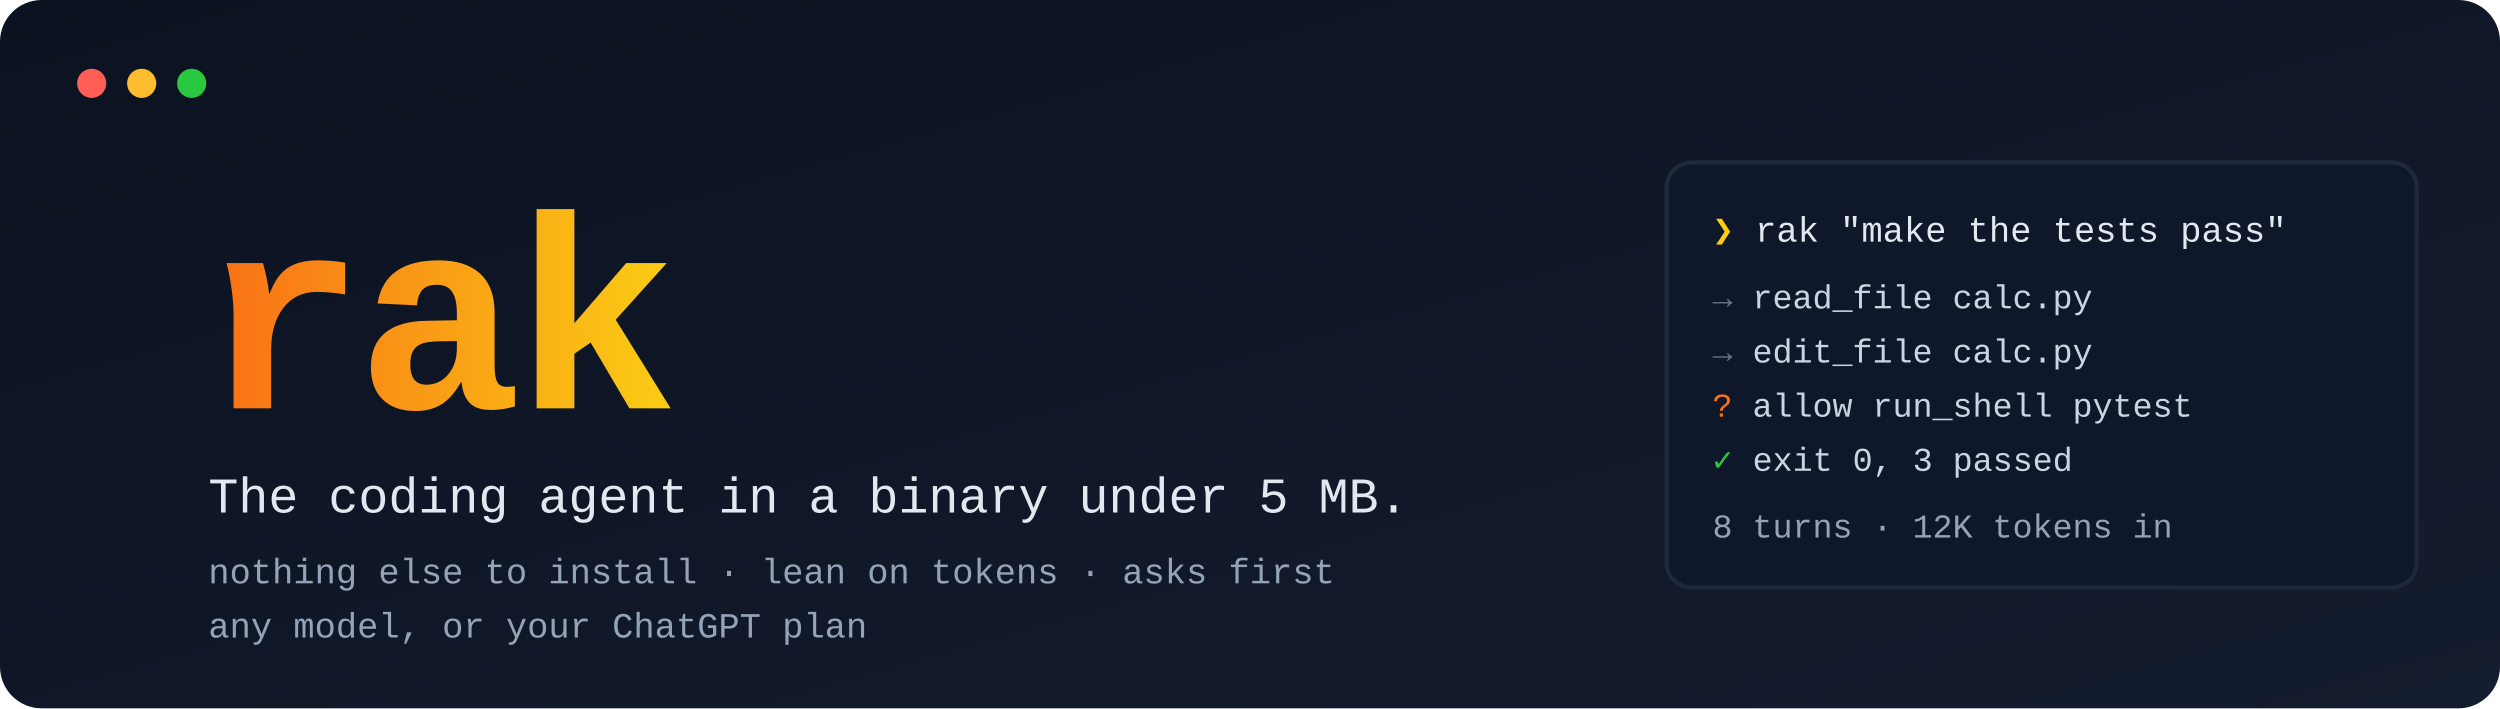
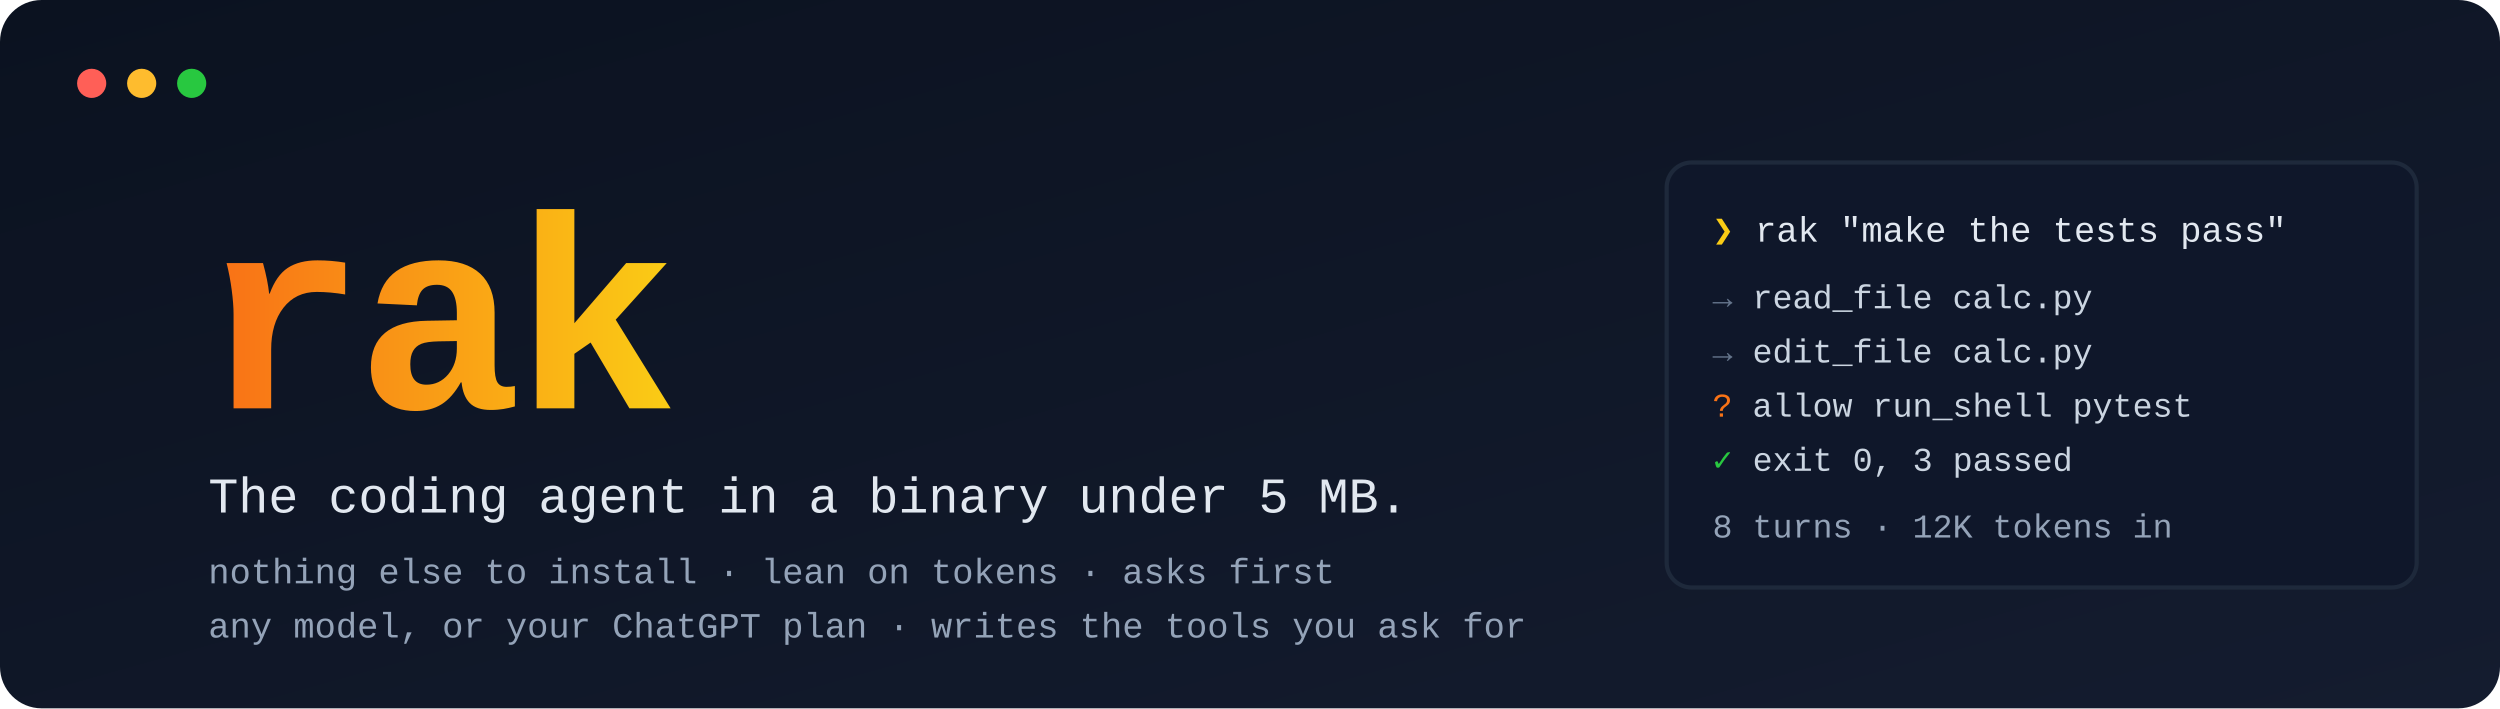
<svg xmlns="http://www.w3.org/2000/svg" width="1200" height="340" viewBox="0 0 1200 340" role="img" aria-label="rak: the coding agent in a binary under 5 MB">
  <defs>
    <linearGradient id="bg" x1="0" y1="0" x2="1" y2="1">
      <stop offset="0" stop-color="#0b1220" />
      <stop offset="1" stop-color="#141c2f" />
    </linearGradient>
    <linearGradient id="accent" x1="0" y1="0" x2="1" y2="0">
      <stop offset="0" stop-color="#f97316" />
      <stop offset="1" stop-color="#facc15" />
    </linearGradient>
  </defs>
  <rect width="1200" height="340" rx="20" fill="url(#bg)" />
  <circle cx="44" cy="40" r="7" fill="#ff5f57" />
  <circle cx="68" cy="40" r="7" fill="#febc2e" />
  <circle cx="92" cy="40" r="7" fill="#28c840" />
  <g font-family="ui-monospace, SFMono-Regular, Menlo, Consolas, 'Liberation Mono', monospace">
    <text x="96" y="196" font-size="132" font-weight="700" fill="url(#accent)" letter-spacing="-4">rak</text>
    <text x="100" y="246" font-size="24" fill="#e2e8f0">The coding agent in a binary under 5 MB.</text>
    <text x="100" y="280" font-size="17" fill="#94a3b8">nothing else to install · lean on tokens · asks first</text>
-     <text x="100" y="306" font-size="17" fill="#94a3b8">any model, or your ChatGPT plan</text>
+     <text x="100" y="306" font-size="17" fill="#94a3b8">any model, or your ChatGPT plan · writes the tools you ask for</text>
    <rect x="800" y="78" width="360" height="204" rx="12" fill="#0f172a" stroke="#1e293b" stroke-width="2" />
    <text x="822" y="116" font-size="17" fill="#facc15">❯ <tspan fill="#e2e8f0">rak "make the tests pass"</tspan>
    </text>
    <text x="822" y="148" font-size="16" fill="#64748b">→ <tspan fill="#cbd5e1">read_file calc.py</tspan>
    </text>
    <text x="822" y="174" font-size="16" fill="#64748b">→ <tspan fill="#cbd5e1">edit_file calc.py</tspan>
    </text>
    <text x="822" y="200" font-size="16" fill="#f97316">? <tspan fill="#cbd5e1">allow run_shell pytest</tspan>
    </text>
    <text x="822" y="226" font-size="16" fill="#28c840">✓ <tspan fill="#cbd5e1">exit 0, 3 passed</tspan>
    </text>
    <text x="822" y="258" font-size="16" fill="#94a3b8">8 turns · 12K tokens in</text>
  </g>
</svg>
